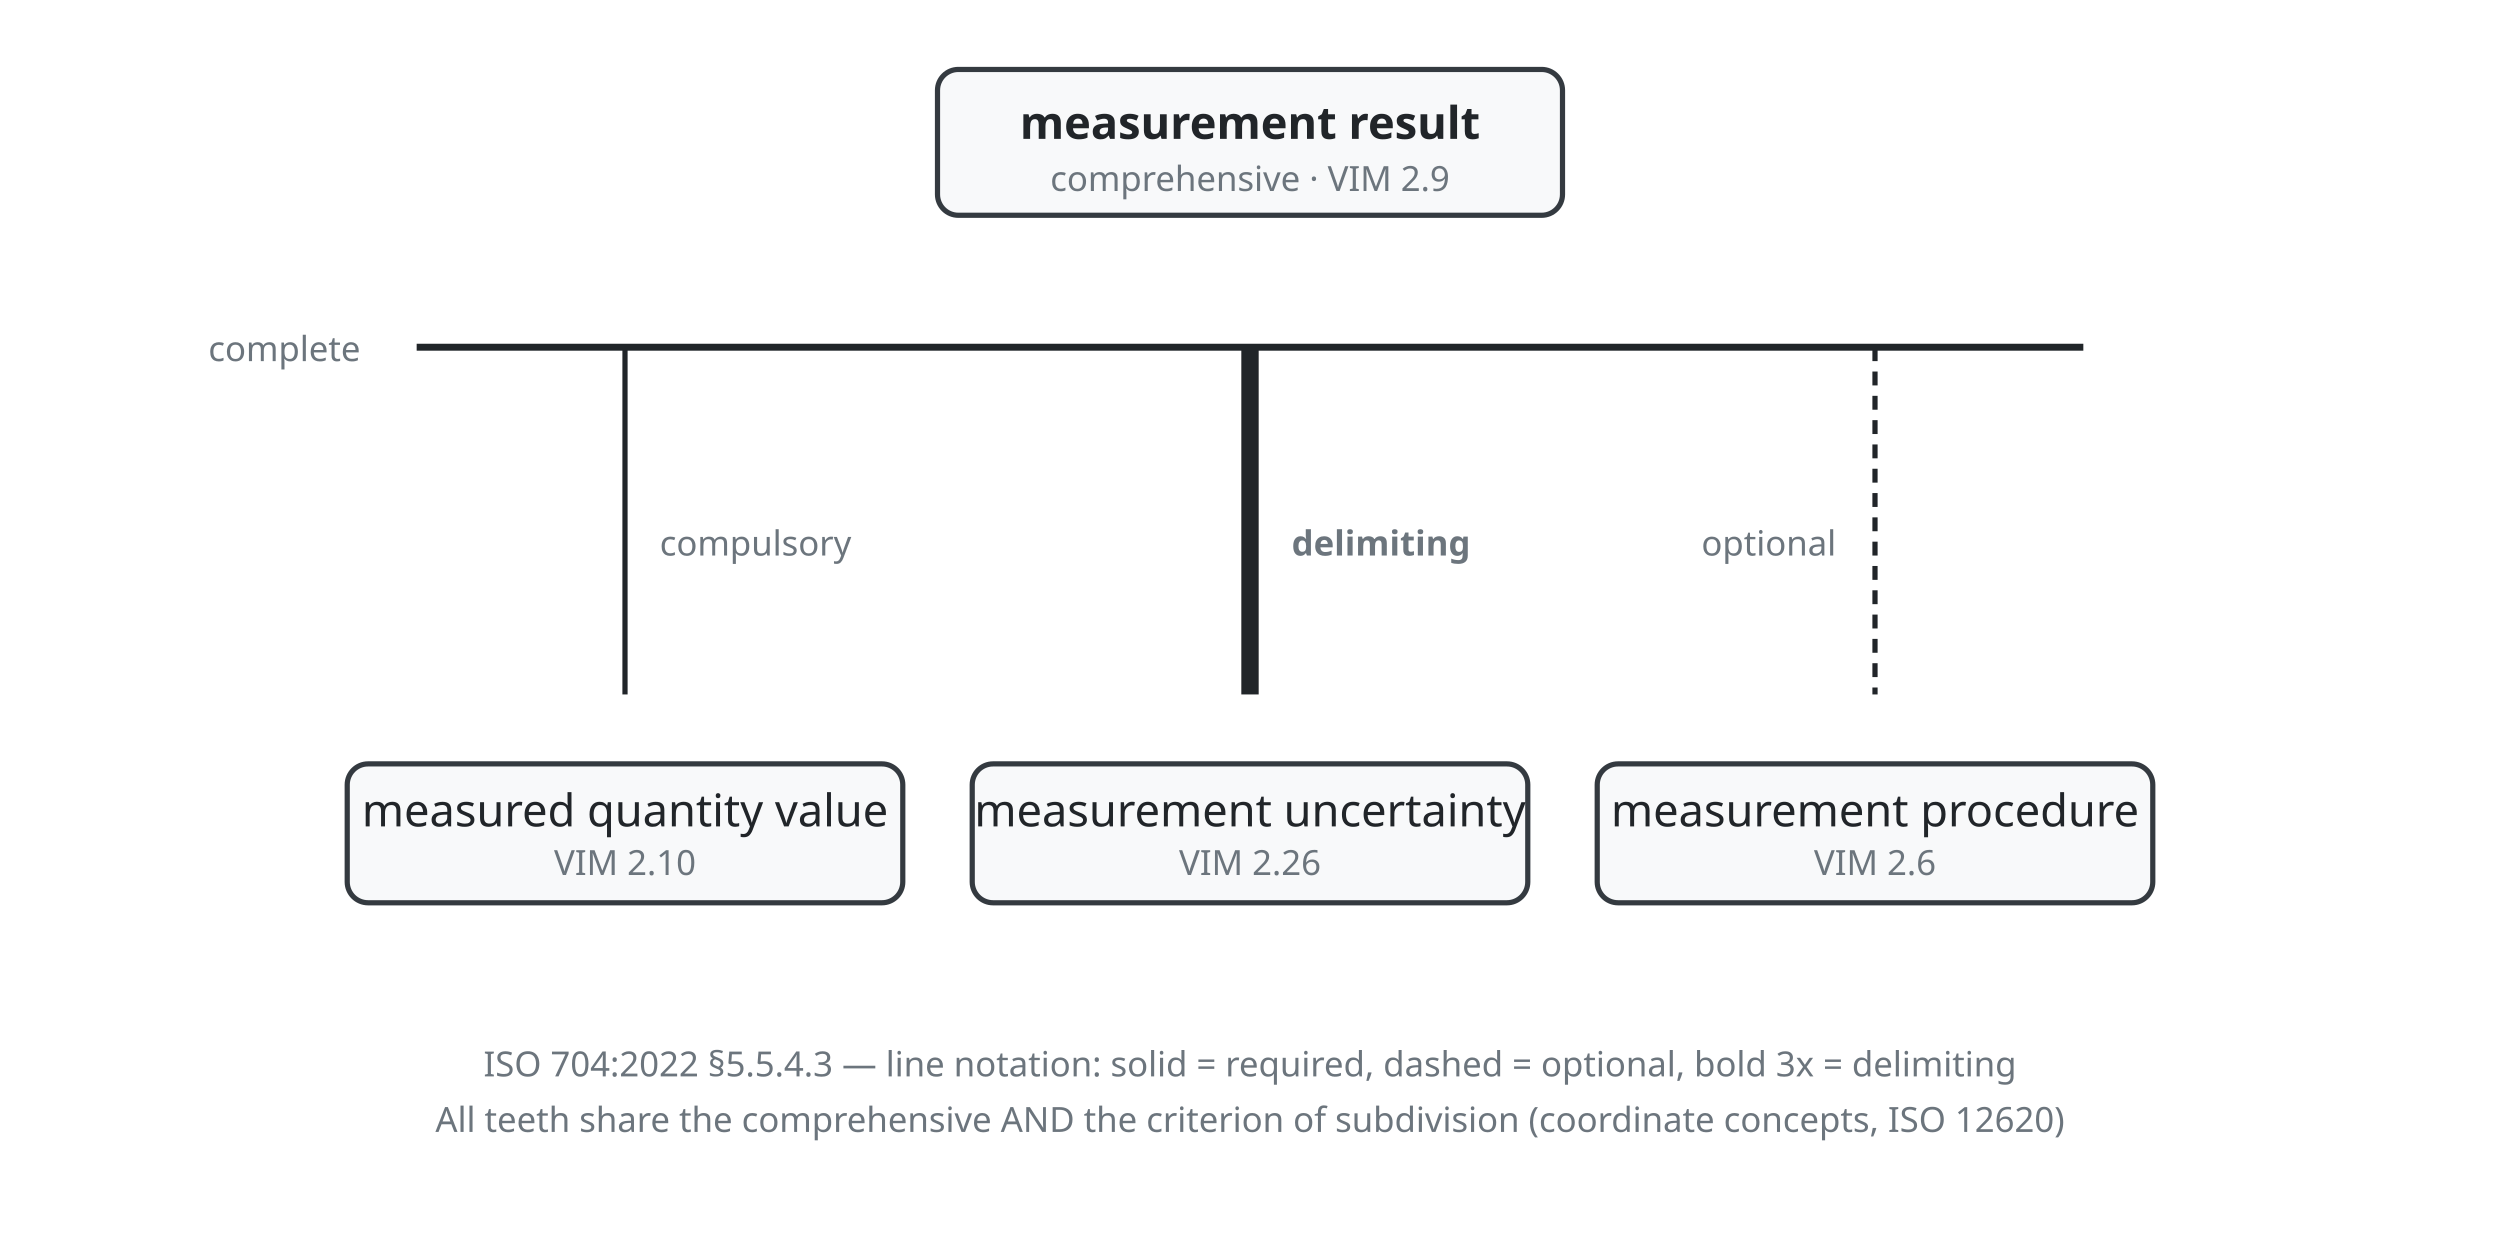
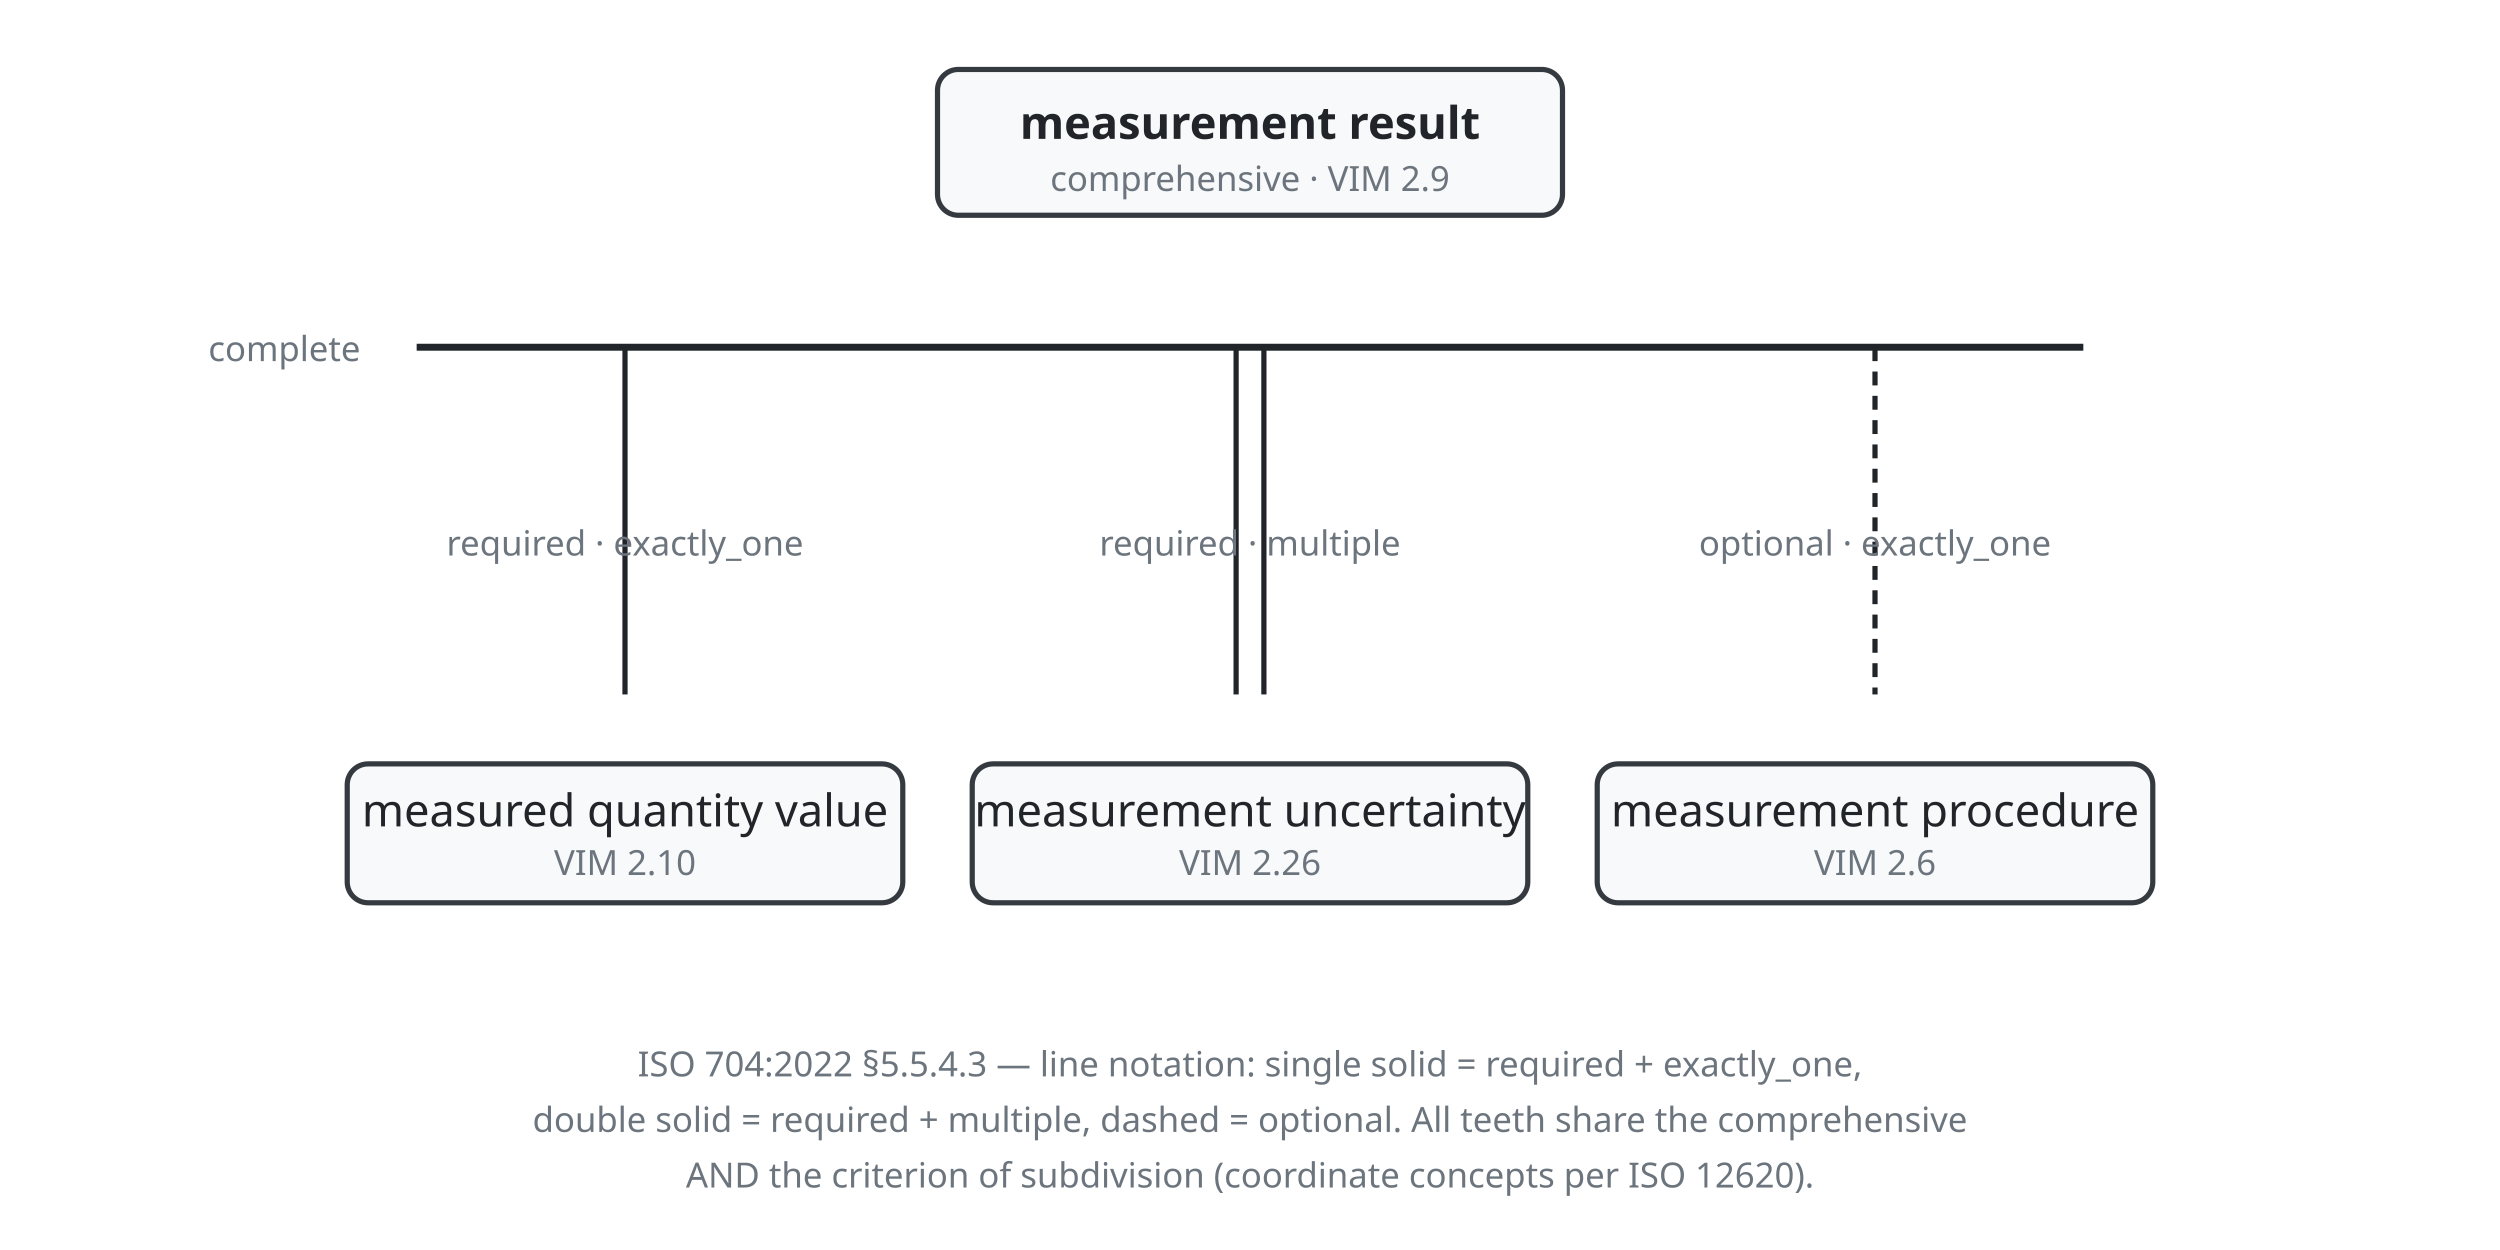
<svg xmlns="http://www.w3.org/2000/svg" viewBox="0 0 720 360" role="img" aria-labelledby="title desc">
  <style>
    .box { fill: #f8f9fa; stroke: #343a40; stroke-width: 1.5; }
    .label { font-family: ui-sans-serif, system-ui, sans-serif; font-size: 13px; fill: #212529; }
    .small { font-family: ui-sans-serif, system-ui, sans-serif; font-size: 10px; fill: #6c757d; }
    .backline { stroke: #212529; stroke-width: 2; fill: none; }
    .tooth-solid { stroke: #212529; stroke-width: 1.5; fill: none; }
    .tooth-dashed { stroke: #212529; stroke-width: 1.5; stroke-dasharray: 4 3; fill: none; }
-     .tooth-delimit { stroke: #212529; stroke-width: 5; fill: none; }
  </style>
  <rect x="270" y="20" width="180" height="42" rx="6" class="box" />
  <text x="360" y="40" text-anchor="middle" class="label" font-weight="600">measurement result</text>
  <text x="360" y="55" text-anchor="middle" class="small">comprehensive · VIM 2.9</text>
  <line x1="120" y1="100" x2="600" y2="100" class="backline" />
  <text x="60" y="104" class="small">complete</text>
  <line x1="180" y1="100" x2="180" y2="200" class="tooth-solid" />
-   <text x="190" y="160" class="small">compulsory</text>
-   <line x1="360" y1="100" x2="360" y2="200" class="tooth-delimit" />
-   <text x="372" y="160" class="small" font-weight="600">delimiting</text>
+   <text x="180" y="160" text-anchor="middle" class="small">required · exactly_one</text>
+   <line x1="356" y1="100" x2="356" y2="200" class="tooth-solid" />
+   <line x1="364" y1="100" x2="364" y2="200" class="tooth-solid" />
+   <text x="360" y="160" text-anchor="middle" class="small">required · multiple</text>
  <line x1="540" y1="100" x2="540" y2="200" class="tooth-dashed" />
-   <text x="490" y="160" class="small">optional</text>
+   <text x="540" y="160" text-anchor="middle" class="small">optional · exactly_one</text>
  <rect x="100" y="220" width="160" height="40" rx="6" class="box" />
  <text x="180" y="238" text-anchor="middle" class="label">measured quantity value</text>
  <text x="180" y="252" text-anchor="middle" class="small">VIM 2.10</text>
  <rect x="280" y="220" width="160" height="40" rx="6" class="box" />
  <text x="360" y="238" text-anchor="middle" class="label">measurement uncertainty</text>
  <text x="360" y="252" text-anchor="middle" class="small">VIM 2.26</text>
  <rect x="460" y="220" width="160" height="40" rx="6" class="box" />
  <text x="540" y="238" text-anchor="middle" class="label">measurement procedure</text>
  <text x="540" y="252" text-anchor="middle" class="small">VIM 2.6</text>
-   <text x="360" y="310" text-anchor="middle" class="small">ISO 704:2022 §5.5.4.3 — line notation: solid = required, dashed = optional, bold 3x = delimiting</text>
-   <text x="360" y="326" text-anchor="middle" class="small">All teeth share the comprehensive AND the criterion of subdivision (coordinate concepts, ISO 12620)</text>
+   <text x="360" y="310" text-anchor="middle" class="small">ISO 704:2022 §5.5.4.3 — line notation: single solid = required + exactly_one,</text>
+   <text x="360" y="326" text-anchor="middle" class="small">double solid = required + multiple, dashed = optional. All teeth share the comprehensive</text>
+   <text x="360" y="342" text-anchor="middle" class="small">AND the criterion of subdivision (coordinate concepts per ISO 12620).</text>
</svg>
